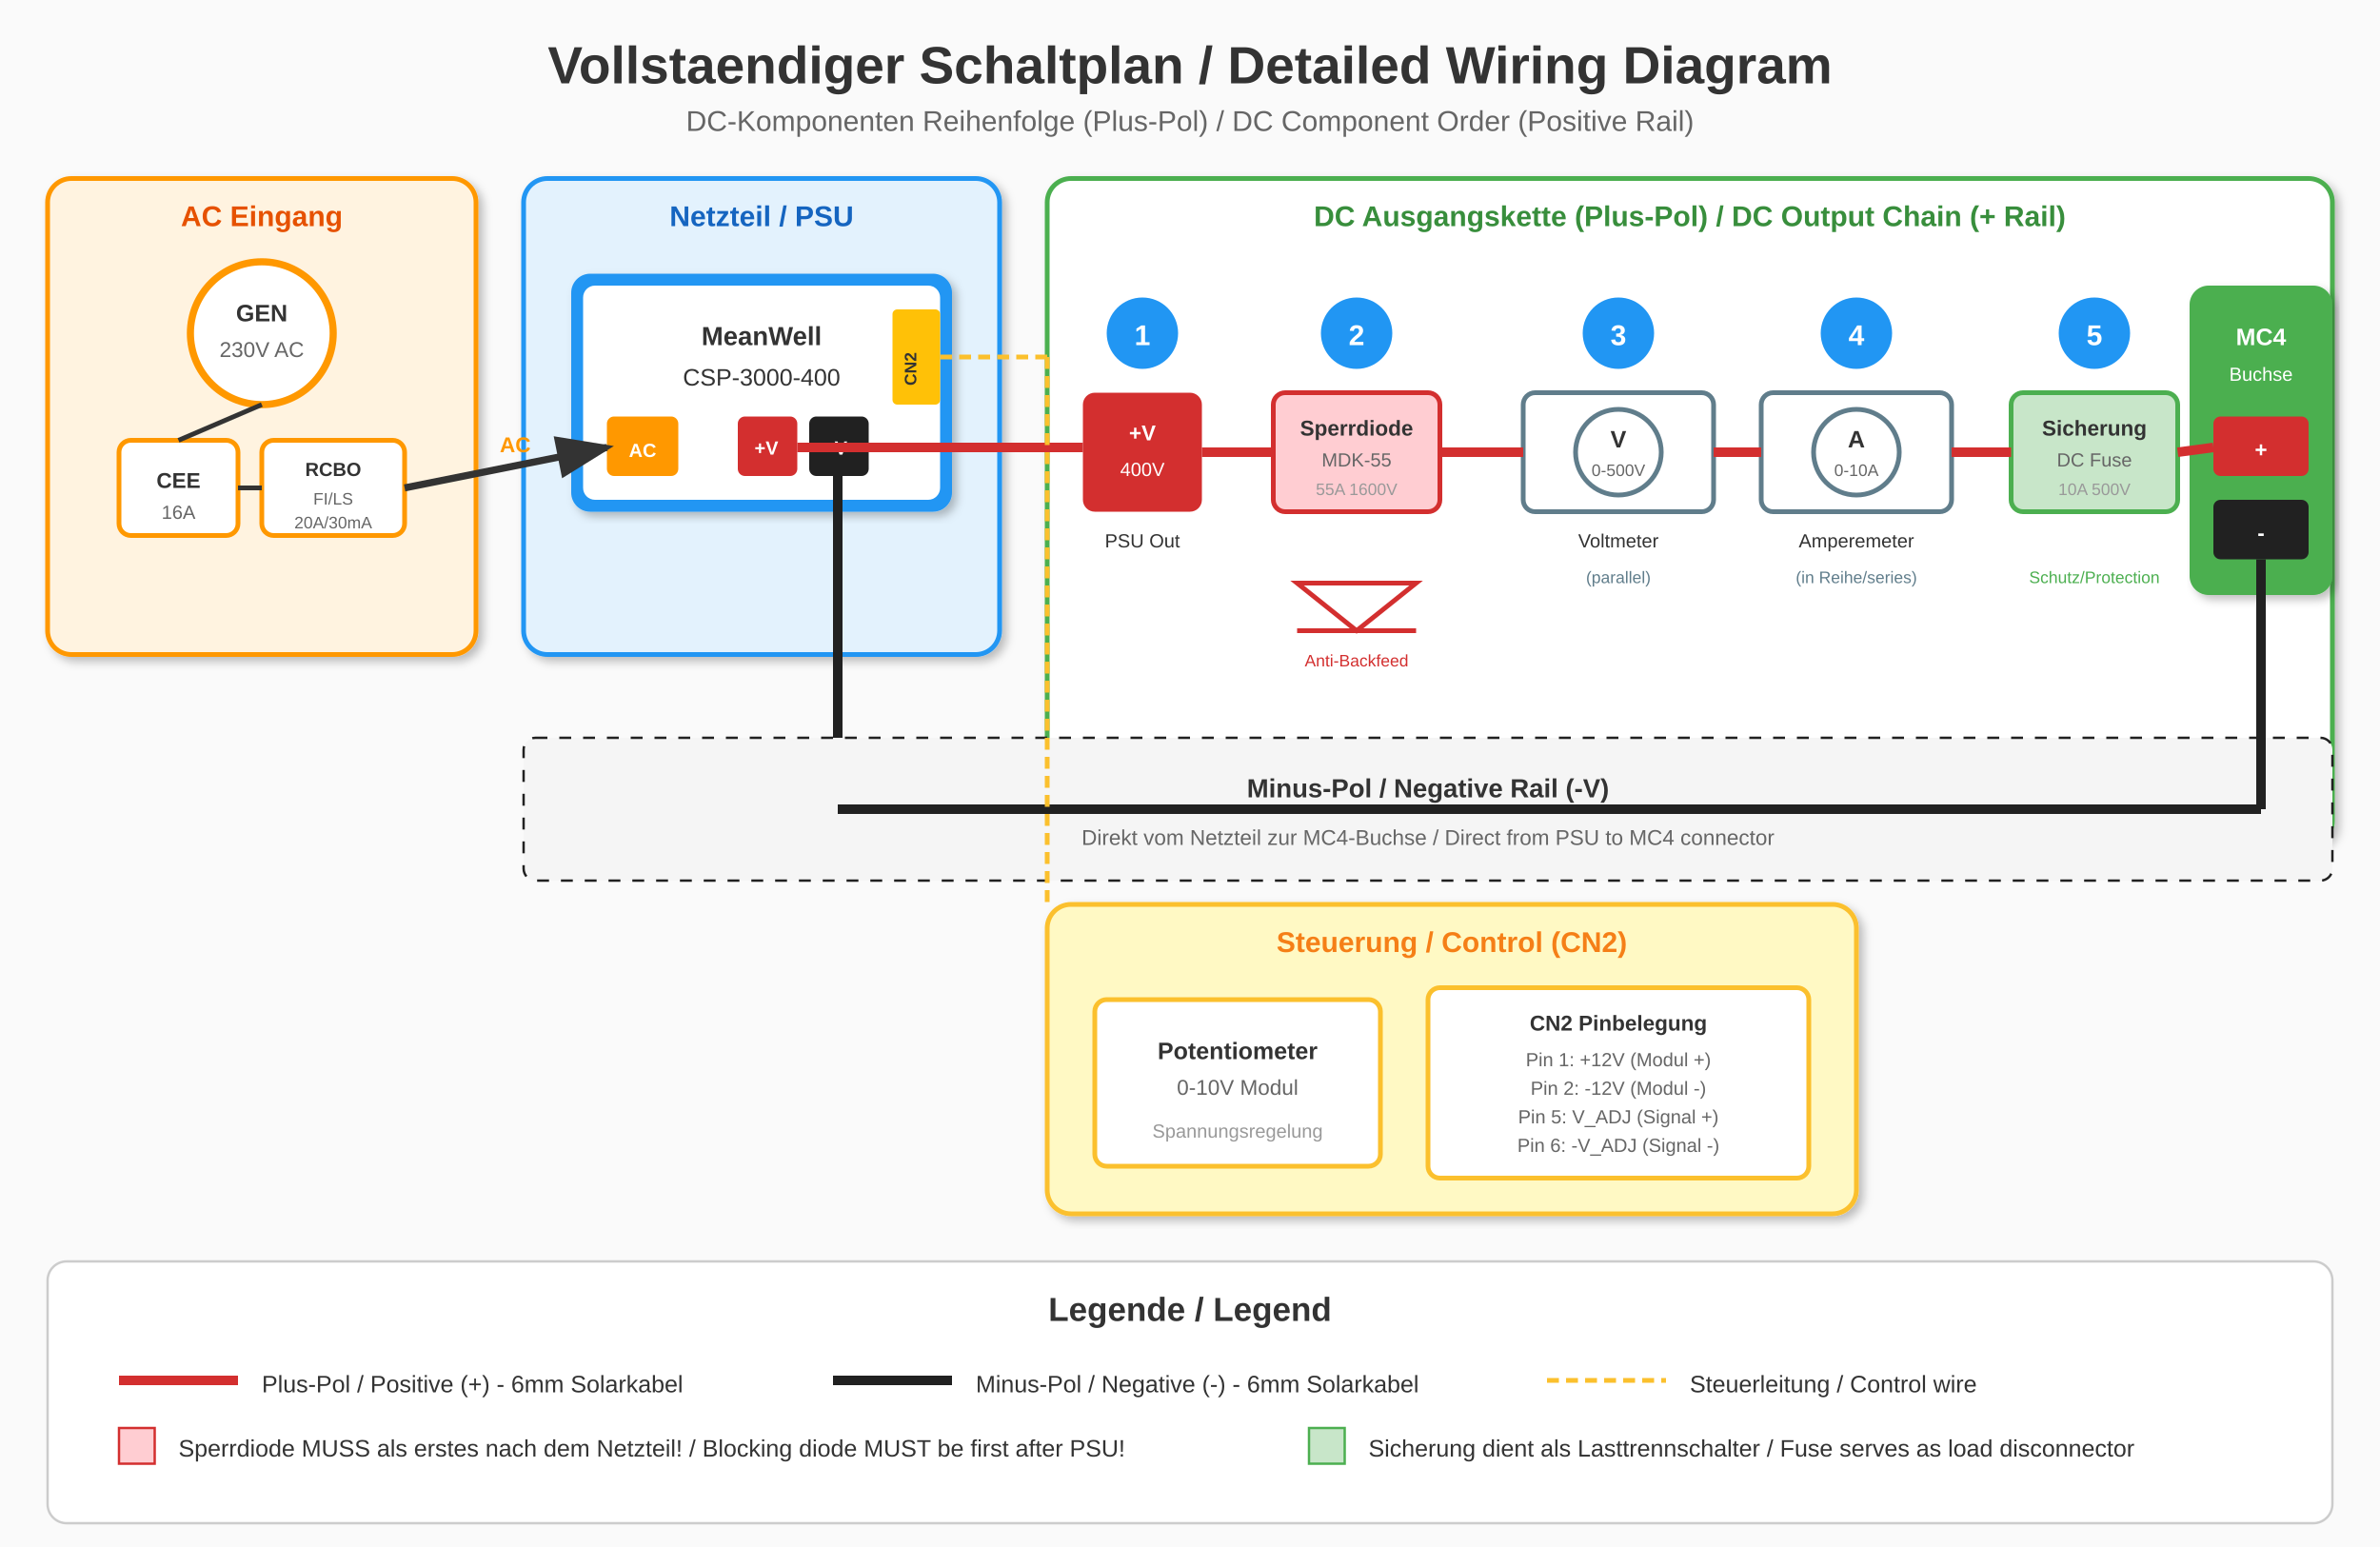
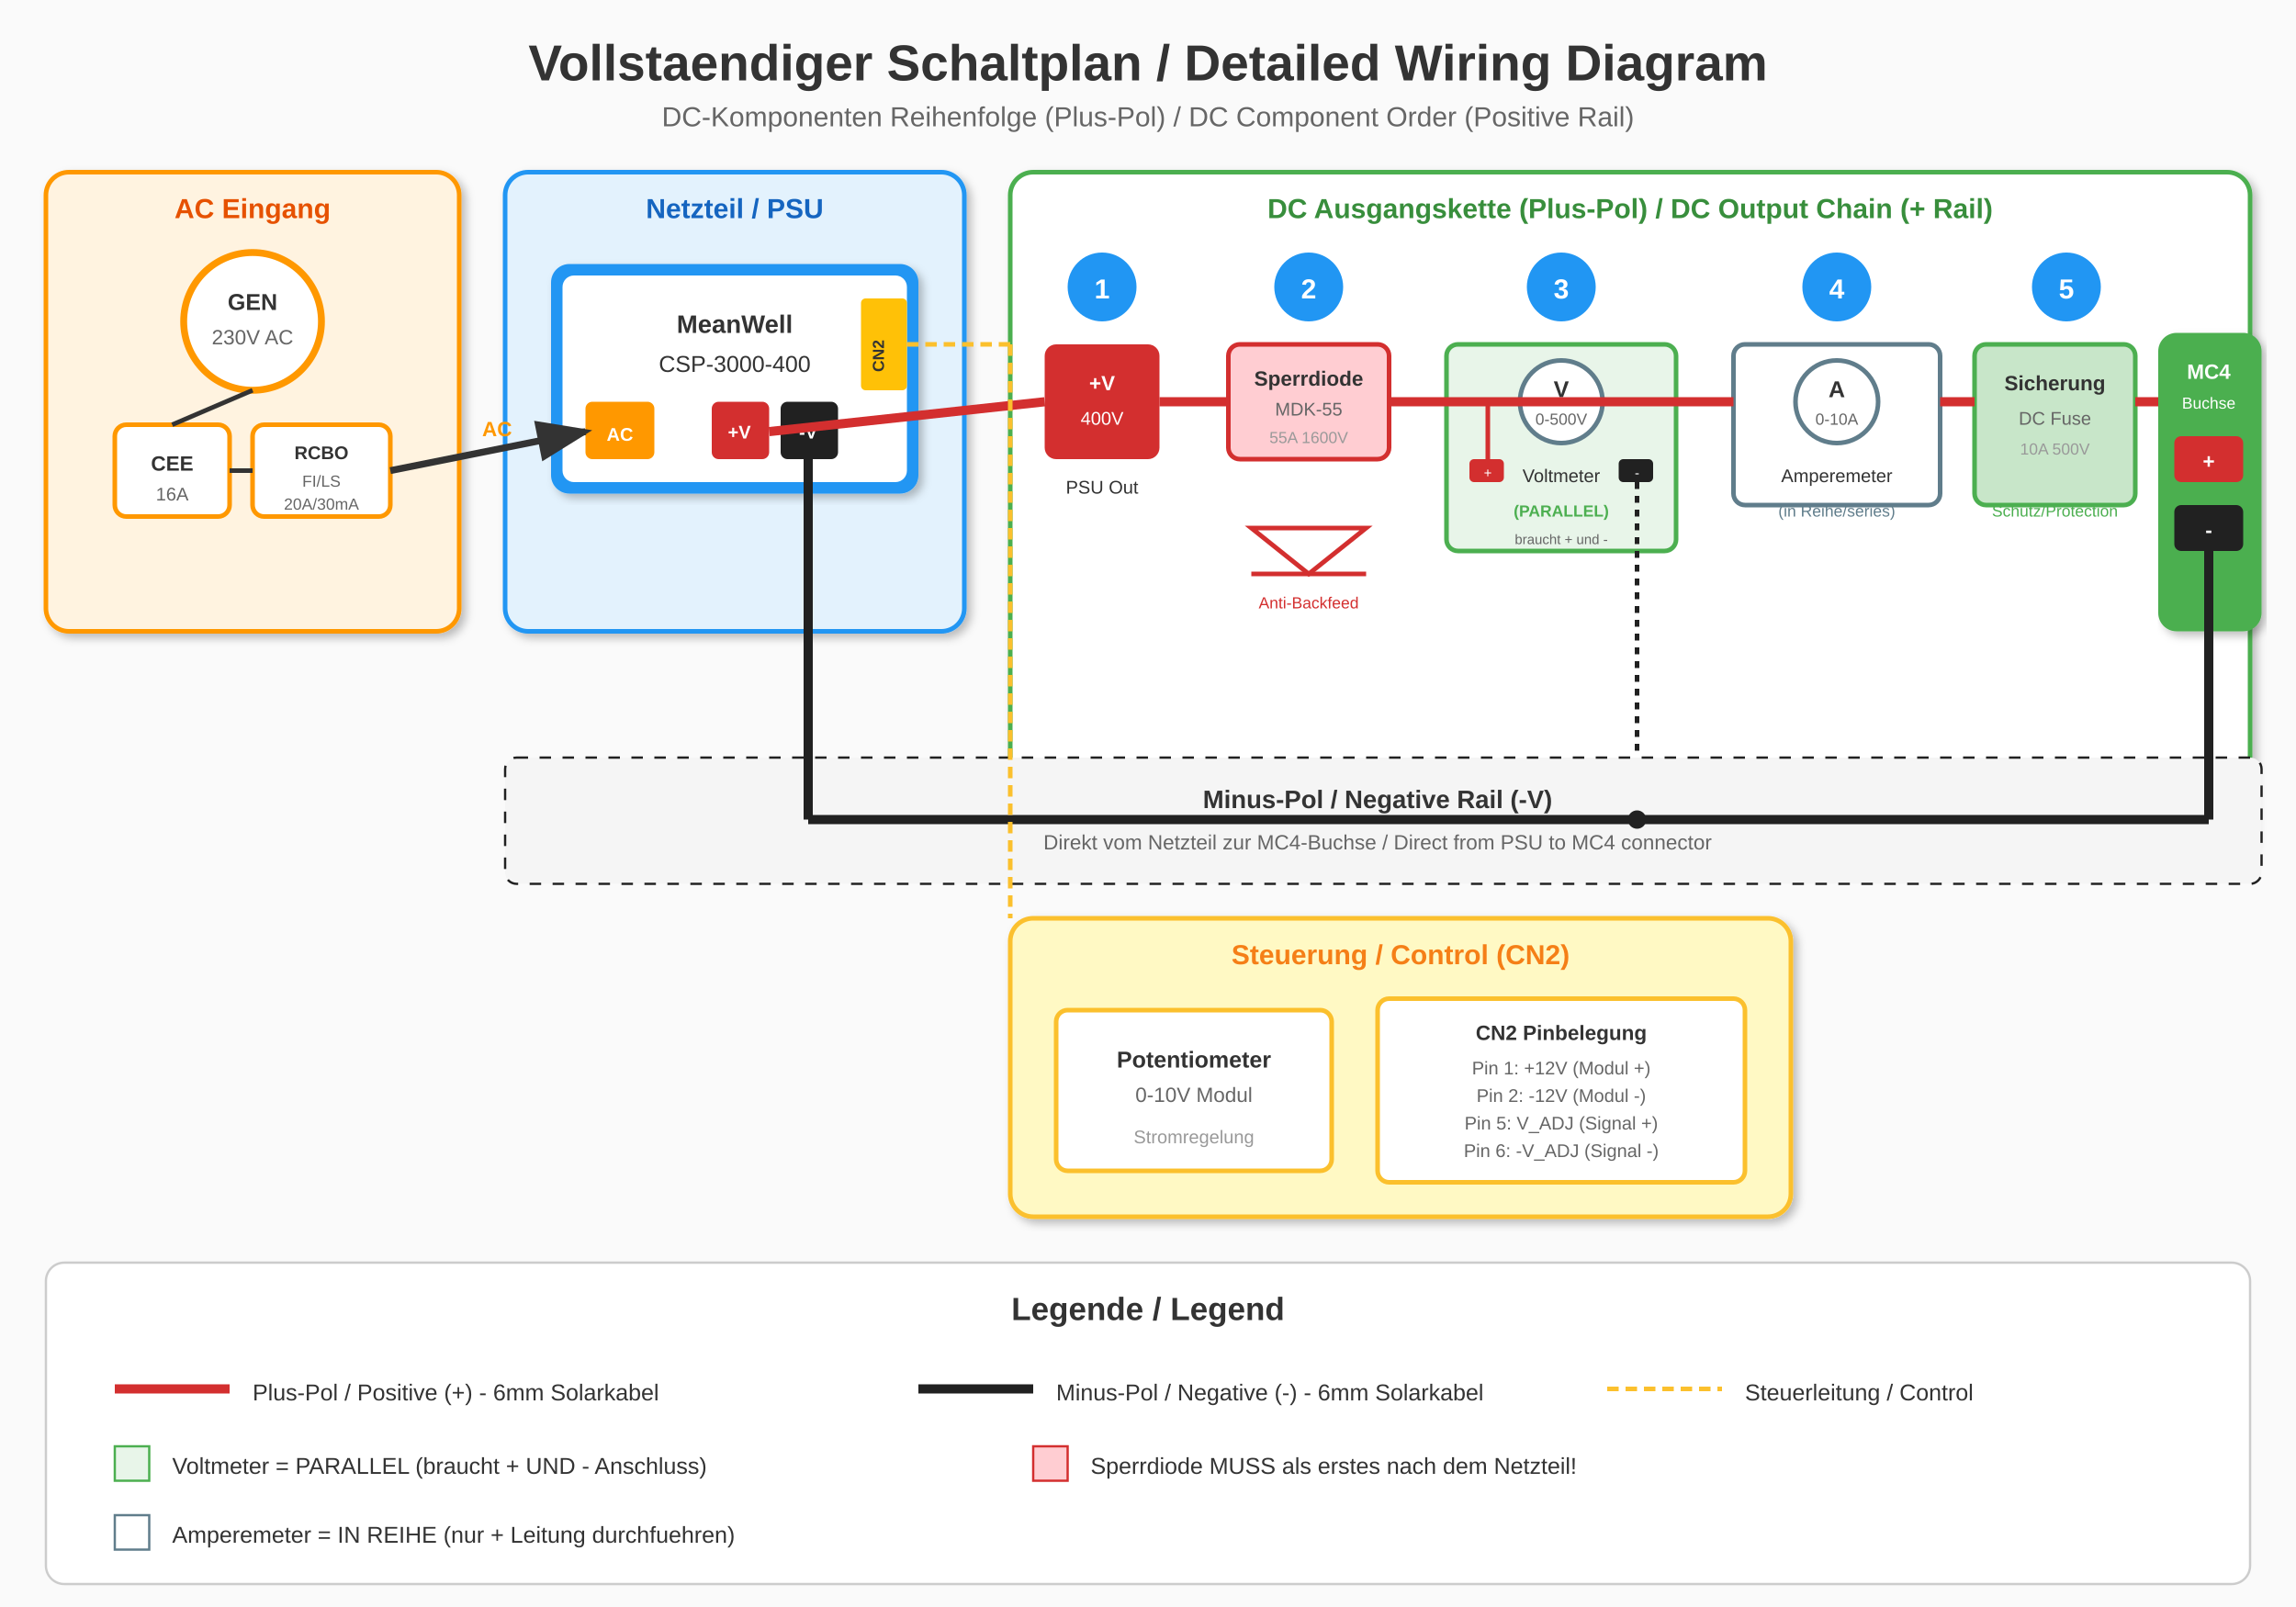
- <svg xmlns="http://www.w3.org/2000/svg" viewBox="0 0 1000 650" width="1000" height="650">
+ <svg xmlns="http://www.w3.org/2000/svg" viewBox="0 0 1000 700" width="1000" height="700">
  <defs>
    <filter id="boxShadow" x="-5%" y="-5%" width="110%" height="110%">
      <feDropShadow dx="2" dy="2" stdDeviation="2" flood-opacity="0.25" />
    </filter>
    <marker id="arrow" markerWidth="8" markerHeight="6" refX="7" refY="3" orient="auto">
      <polygon points="0 0, 8 3, 0 6" fill="#333" />
    </marker>
  </defs>
-   <rect width="1000" height="650" fill="#fafafa" />
+   <rect width="1000" height="700" fill="#fafafa" />
  <text x="500" y="35" text-anchor="middle" font-family="Arial, sans-serif" font-size="22" font-weight="bold" fill="#333">Vollstaendiger Schaltplan / Detailed Wiring Diagram</text>
  <text x="500" y="55" text-anchor="middle" font-family="Arial, sans-serif" font-size="12" fill="#666">DC-Komponenten Reihenfolge (Plus-Pol) / DC Component Order (Positive Rail)</text>
  <rect x="20" y="75" width="180" height="200" rx="10" fill="#fff3e0" stroke="#ff9800" stroke-width="2" filter="url(#boxShadow)" />
  <text x="110" y="95" text-anchor="middle" font-family="Arial, sans-serif" font-size="12" font-weight="bold" fill="#e65100">AC Eingang</text>
  <circle cx="110" cy="140" r="30" fill="#fff" stroke="#ff9800" stroke-width="3" />
  <text x="110" y="135" text-anchor="middle" font-family="Arial, sans-serif" font-size="10" fill="#333" font-weight="bold">GEN</text>
  <text x="110" y="150" text-anchor="middle" font-family="Arial, sans-serif" font-size="9" fill="#666">230V AC</text>
  <rect x="50" y="185" width="50" height="40" rx="5" fill="#fff" stroke="#ff9800" stroke-width="2" />
  <text x="75" y="205" text-anchor="middle" font-family="Arial, sans-serif" font-size="9" fill="#333" font-weight="bold">CEE</text>
  <text x="75" y="218" text-anchor="middle" font-family="Arial, sans-serif" font-size="8" fill="#666">16A</text>
  <rect x="110" y="185" width="60" height="40" rx="5" fill="#fff" stroke="#ff9800" stroke-width="2" />
  <text x="140" y="200" text-anchor="middle" font-family="Arial, sans-serif" font-size="8" fill="#333" font-weight="bold">RCBO</text>
  <text x="140" y="212" text-anchor="middle" font-family="Arial, sans-serif" font-size="7" fill="#666">FI/LS</text>
  <text x="140" y="222" text-anchor="middle" font-family="Arial, sans-serif" font-size="7" fill="#666">20A/30mA</text>
  <line x1="110" y1="170" x2="75" y2="185" stroke="#333" stroke-width="2" />
  <line x1="100" y1="205" x2="110" y2="205" stroke="#333" stroke-width="2" />
  <rect x="220" y="75" width="200" height="200" rx="10" fill="#e3f2fd" stroke="#2196f3" stroke-width="2" filter="url(#boxShadow)" />
  <text x="320" y="95" text-anchor="middle" font-family="Arial, sans-serif" font-size="12" font-weight="bold" fill="#1565c0">Netzteil / PSU</text>
  <rect x="240" y="115" width="160" height="100" rx="8" fill="#2196f3" filter="url(#boxShadow)" />
  <rect x="245" y="120" width="150" height="90" rx="5" fill="#fff" />
  <text x="320" y="145" text-anchor="middle" font-family="Arial, sans-serif" font-size="11" fill="#333" font-weight="bold">MeanWell</text>
  <text x="320" y="162" text-anchor="middle" font-family="Arial, sans-serif" font-size="10" fill="#333">CSP-3000-400</text>
  <rect x="255" y="175" width="30" height="25" rx="3" fill="#ff9800" />
  <text x="270" y="192" text-anchor="middle" font-family="Arial, sans-serif" font-size="8" fill="white" font-weight="bold">AC</text>
  <rect x="310" y="175" width="25" height="25" rx="3" fill="#d32f2f" />
  <text x="322" y="191" text-anchor="middle" font-family="Arial, sans-serif" font-size="8" fill="white" font-weight="bold">+V</text>
  <rect x="340" y="175" width="25" height="25" rx="3" fill="#212121" />
  <text x="352" y="191" text-anchor="middle" font-family="Arial, sans-serif" font-size="8" fill="white" font-weight="bold">-V</text>
  <rect x="375" y="130" width="20" height="40" rx="2" fill="#ffc107" />
  <text x="385" y="155" text-anchor="middle" font-family="Arial, sans-serif" font-size="7" fill="#333" font-weight="bold" transform="rotate(-90 385 155)">CN2</text>
  <line x1="170" y1="205" x2="255" y2="188" stroke="#333" stroke-width="3" marker-end="url(#arrow)" />
  <text x="210" y="190" font-family="Arial, sans-serif" font-size="9" fill="#ff9800" font-weight="bold">AC</text>
-   <rect x="440" y="75" width="540" height="280" rx="10" fill="#fff" stroke="#4caf50" stroke-width="2" filter="url(#boxShadow)" />
+   <rect x="440" y="75" width="540" height="300" rx="10" fill="#fff" stroke="#4caf50" stroke-width="2" filter="url(#boxShadow)" />
  <text x="710" y="95" text-anchor="middle" font-family="Arial, sans-serif" font-size="12" font-weight="bold" fill="#388e3c">DC Ausgangskette (Plus-Pol) / DC Output Chain (+ Rail)</text>
-   <circle cx="480" cy="140" r="15" fill="#2196f3" />
-   <text x="480" y="145" text-anchor="middle" font-family="Arial, sans-serif" font-size="12" fill="white" font-weight="bold">1</text>
-   <circle cx="570" cy="140" r="15" fill="#2196f3" />
-   <text x="570" y="145" text-anchor="middle" font-family="Arial, sans-serif" font-size="12" fill="white" font-weight="bold">2</text>
-   <circle cx="680" cy="140" r="15" fill="#2196f3" />
-   <text x="680" y="145" text-anchor="middle" font-family="Arial, sans-serif" font-size="12" fill="white" font-weight="bold">3</text>
-   <circle cx="780" cy="140" r="15" fill="#2196f3" />
-   <text x="780" y="145" text-anchor="middle" font-family="Arial, sans-serif" font-size="12" fill="white" font-weight="bold">4</text>
-   <circle cx="880" cy="140" r="15" fill="#2196f3" />
-   <text x="880" y="145" text-anchor="middle" font-family="Arial, sans-serif" font-size="12" fill="white" font-weight="bold">5</text>
-   <rect x="455" y="165" width="50" height="50" rx="5" fill="#d32f2f" />
-   <text x="480" y="185" text-anchor="middle" font-family="Arial, sans-serif" font-size="9" fill="white" font-weight="bold">+V</text>
-   <text x="480" y="200" text-anchor="middle" font-family="Arial, sans-serif" font-size="8" fill="white">400V</text>
-   <text x="480" y="230" text-anchor="middle" font-family="Arial, sans-serif" font-size="8" fill="#333">PSU Out</text>
-   <rect x="535" y="165" width="70" height="50" rx="5" fill="#ffcdd2" stroke="#d32f2f" stroke-width="2" />
-   <text x="570" y="183" text-anchor="middle" font-family="Arial, sans-serif" font-size="9" fill="#333" font-weight="bold">Sperrdiode</text>
-   <text x="570" y="196" text-anchor="middle" font-family="Arial, sans-serif" font-size="8" fill="#666">MDK-55</text>
-   <text x="570" y="208" text-anchor="middle" font-family="Arial, sans-serif" font-size="7" fill="#999">55A 1600V</text>
-   <polygon points="545,245 595,245 570,265" fill="none" stroke="#d32f2f" stroke-width="2" />
-   <line x1="545" y1="265" x2="595" y2="265" stroke="#d32f2f" stroke-width="2" />
-   <text x="570" y="280" text-anchor="middle" font-family="Arial, sans-serif" font-size="7" fill="#d32f2f">Anti-Backfeed</text>
-   <rect x="640" y="165" width="80" height="50" rx="5" fill="#fff" stroke="#607d8b" stroke-width="2" />
-   <circle cx="680" cy="190" r="18" fill="#fff" stroke="#607d8b" stroke-width="2" />
-   <text x="680" y="188" text-anchor="middle" font-family="Arial, sans-serif" font-size="10" fill="#333" font-weight="bold">V</text>
-   <text x="680" y="200" text-anchor="middle" font-family="Arial, sans-serif" font-size="7" fill="#666">0-500V</text>
-   <text x="680" y="230" text-anchor="middle" font-family="Arial, sans-serif" font-size="8" fill="#333">Voltmeter</text>
-   <text x="680" y="245" text-anchor="middle" font-family="Arial, sans-serif" font-size="7" fill="#607d8b">(parallel)</text>
-   <rect x="740" y="165" width="80" height="50" rx="5" fill="#fff" stroke="#607d8b" stroke-width="2" />
-   <circle cx="780" cy="190" r="18" fill="#fff" stroke="#607d8b" stroke-width="2" />
-   <text x="780" y="188" text-anchor="middle" font-family="Arial, sans-serif" font-size="10" fill="#333" font-weight="bold">A</text>
-   <text x="780" y="200" text-anchor="middle" font-family="Arial, sans-serif" font-size="7" fill="#666">0-10A</text>
-   <text x="780" y="230" text-anchor="middle" font-family="Arial, sans-serif" font-size="8" fill="#333">Amperemeter</text>
-   <text x="780" y="245" text-anchor="middle" font-family="Arial, sans-serif" font-size="7" fill="#607d8b">(in Reihe/series)</text>
-   <rect x="845" y="165" width="70" height="50" rx="5" fill="#c8e6c9" stroke="#4caf50" stroke-width="2" />
-   <text x="880" y="183" text-anchor="middle" font-family="Arial, sans-serif" font-size="9" fill="#333" font-weight="bold">Sicherung</text>
-   <text x="880" y="196" text-anchor="middle" font-family="Arial, sans-serif" font-size="8" fill="#666">DC Fuse</text>
-   <text x="880" y="208" text-anchor="middle" font-family="Arial, sans-serif" font-size="7" fill="#999">10A 500V</text>
-   <text x="880" y="245" text-anchor="middle" font-family="Arial, sans-serif" font-size="7" fill="#4caf50">Schutz/Protection</text>
-   <line x1="335" y1="188" x2="455" y2="188" stroke="#d32f2f" stroke-width="4" />
-   <line x1="505" y1="190" x2="535" y2="190" stroke="#d32f2f" stroke-width="4" />
-   <line x1="605" y1="190" x2="640" y2="190" stroke="#d32f2f" stroke-width="4" />
-   <line x1="720" y1="190" x2="740" y2="190" stroke="#d32f2f" stroke-width="4" />
-   <line x1="820" y1="190" x2="845" y2="190" stroke="#d32f2f" stroke-width="4" />
-   <rect x="920" y="120" width="60" height="130" rx="8" fill="#4caf50" filter="url(#boxShadow)" />
-   <text x="950" y="145" text-anchor="middle" font-family="Arial, sans-serif" font-size="10" fill="white" font-weight="bold">MC4</text>
-   <text x="950" y="160" text-anchor="middle" font-family="Arial, sans-serif" font-size="8" fill="white">Buchse</text>
-   <rect x="930" y="175" width="40" height="25" rx="3" fill="#d32f2f" />
-   <text x="950" y="192" text-anchor="middle" font-family="Arial, sans-serif" font-size="9" fill="white" font-weight="bold">+</text>
-   <rect x="930" y="210" width="40" height="25" rx="3" fill="#212121" />
-   <text x="950" y="227" text-anchor="middle" font-family="Arial, sans-serif" font-size="9" fill="white" font-weight="bold">-</text>
-   <line x1="915" y1="190" x2="930" y2="188" stroke="#d32f2f" stroke-width="4" />
-   <rect x="220" y="310" width="760" height="60" rx="5" fill="#f5f5f5" stroke="#212121" stroke-width="1" stroke-dasharray="5,5" />
-   <text x="600" y="335" text-anchor="middle" font-family="Arial, sans-serif" font-size="11" fill="#333" font-weight="bold">Minus-Pol / Negative Rail (-V)</text>
-   <text x="600" y="355" text-anchor="middle" font-family="Arial, sans-serif" font-size="9" fill="#666">Direkt vom Netzteil zur MC4-Buchse / Direct from PSU to MC4 connector</text>
-   <line x1="352" y1="200" x2="352" y2="310" stroke="#212121" stroke-width="4" />
-   <line x1="352" y1="340" x2="950" y2="340" stroke="#212121" stroke-width="4" />
-   <line x1="950" y1="340" x2="950" y2="235" stroke="#212121" stroke-width="4" />
-   <rect x="440" y="380" width="340" height="130" rx="10" fill="#fff9c4" stroke="#fbc02d" stroke-width="2" filter="url(#boxShadow)" />
-   <text x="610" y="400" text-anchor="middle" font-family="Arial, sans-serif" font-size="12" font-weight="bold" fill="#f57f17">Steuerung / Control (CN2)</text>
-   <rect x="460" y="420" width="120" height="70" rx="5" fill="#fff" stroke="#fbc02d" stroke-width="2" />
-   <text x="520" y="445" text-anchor="middle" font-family="Arial, sans-serif" font-size="10" fill="#333" font-weight="bold">Potentiometer</text>
-   <text x="520" y="460" text-anchor="middle" font-family="Arial, sans-serif" font-size="9" fill="#666">0-10V Modul</text>
-   <text x="520" y="478" text-anchor="middle" font-family="Arial, sans-serif" font-size="8" fill="#999">Spannungsregelung</text>
-   <rect x="600" y="415" width="160" height="80" rx="5" fill="#fff" stroke="#fbc02d" stroke-width="2" />
-   <text x="680" y="433" text-anchor="middle" font-family="Arial, sans-serif" font-size="9" fill="#333" font-weight="bold">CN2 Pinbelegung</text>
-   <text x="680" y="448" text-anchor="middle" font-family="Arial, sans-serif" font-size="8" fill="#666">Pin 1: +12V (Modul +)</text>
-   <text x="680" y="460" text-anchor="middle" font-family="Arial, sans-serif" font-size="8" fill="#666">Pin 2: -12V (Modul -)</text>
-   <text x="680" y="472" text-anchor="middle" font-family="Arial, sans-serif" font-size="8" fill="#666">Pin 5: V_ADJ (Signal +)</text>
-   <text x="680" y="484" text-anchor="middle" font-family="Arial, sans-serif" font-size="8" fill="#666">Pin 6: -V_ADJ (Signal -)</text>
+   <circle cx="480" cy="125" r="15" fill="#2196f3" />
+   <text x="480" y="130" text-anchor="middle" font-family="Arial, sans-serif" font-size="12" fill="white" font-weight="bold">1</text>
+   <circle cx="570" cy="125" r="15" fill="#2196f3" />
+   <text x="570" y="130" text-anchor="middle" font-family="Arial, sans-serif" font-size="12" fill="white" font-weight="bold">2</text>
+   <circle cx="680" cy="125" r="15" fill="#2196f3" />
+   <text x="680" y="130" text-anchor="middle" font-family="Arial, sans-serif" font-size="12" fill="white" font-weight="bold">3</text>
+   <circle cx="800" cy="125" r="15" fill="#2196f3" />
+   <text x="800" y="130" text-anchor="middle" font-family="Arial, sans-serif" font-size="12" fill="white" font-weight="bold">4</text>
+   <circle cx="900" cy="125" r="15" fill="#2196f3" />
+   <text x="900" y="130" text-anchor="middle" font-family="Arial, sans-serif" font-size="12" fill="white" font-weight="bold">5</text>
+   <rect x="455" y="150" width="50" height="50" rx="5" fill="#d32f2f" />
+   <text x="480" y="170" text-anchor="middle" font-family="Arial, sans-serif" font-size="9" fill="white" font-weight="bold">+V</text>
+   <text x="480" y="185" text-anchor="middle" font-family="Arial, sans-serif" font-size="8" fill="white">400V</text>
+   <text x="480" y="215" text-anchor="middle" font-family="Arial, sans-serif" font-size="8" fill="#333">PSU Out</text>
+   <rect x="535" y="150" width="70" height="50" rx="5" fill="#ffcdd2" stroke="#d32f2f" stroke-width="2" />
+   <text x="570" y="168" text-anchor="middle" font-family="Arial, sans-serif" font-size="9" fill="#333" font-weight="bold">Sperrdiode</text>
+   <text x="570" y="181" text-anchor="middle" font-family="Arial, sans-serif" font-size="8" fill="#666">MDK-55</text>
+   <text x="570" y="193" text-anchor="middle" font-family="Arial, sans-serif" font-size="7" fill="#999">55A 1600V</text>
+   <polygon points="545,230 595,230 570,250" fill="none" stroke="#d32f2f" stroke-width="2" />
+   <line x1="545" y1="250" x2="595" y2="250" stroke="#d32f2f" stroke-width="2" />
+   <text x="570" y="265" text-anchor="middle" font-family="Arial, sans-serif" font-size="7" fill="#d32f2f">Anti-Backfeed</text>
+   <rect x="630" y="150" width="100" height="90" rx="5" fill="#e8f5e9" stroke="#4caf50" stroke-width="2" />
+   <circle cx="680" cy="175" r="18" fill="#fff" stroke="#607d8b" stroke-width="2" />
+   <text x="680" y="173" text-anchor="middle" font-family="Arial, sans-serif" font-size="10" fill="#333" font-weight="bold">V</text>
+   <text x="680" y="185" text-anchor="middle" font-family="Arial, sans-serif" font-size="7" fill="#666">0-500V</text>
+   <text x="680" y="210" text-anchor="middle" font-family="Arial, sans-serif" font-size="8" fill="#333">Voltmeter</text>
+   <text x="680" y="225" text-anchor="middle" font-family="Arial, sans-serif" font-size="7" fill="#4caf50" font-weight="bold">(PARALLEL)</text>
+   <text x="680" y="237" text-anchor="middle" font-family="Arial, sans-serif" font-size="6" fill="#666">braucht + und -</text>
+   <rect x="640" y="200" width="15" height="10" rx="2" fill="#d32f2f" />
+   <text x="648" y="208" text-anchor="middle" font-family="Arial, sans-serif" font-size="6" fill="white">+</text>
+   <rect x="705" y="200" width="15" height="10" rx="2" fill="#212121" />
+   <text x="713" y="208" text-anchor="middle" font-family="Arial, sans-serif" font-size="6" fill="white">-</text>
+   <rect x="755" y="150" width="90" height="70" rx="5" fill="#fff" stroke="#607d8b" stroke-width="2" />
+   <circle cx="800" cy="175" r="18" fill="#fff" stroke="#607d8b" stroke-width="2" />
+   <text x="800" y="173" text-anchor="middle" font-family="Arial, sans-serif" font-size="10" fill="#333" font-weight="bold">A</text>
+   <text x="800" y="185" text-anchor="middle" font-family="Arial, sans-serif" font-size="7" fill="#666">0-10A</text>
+   <text x="800" y="210" text-anchor="middle" font-family="Arial, sans-serif" font-size="8" fill="#333">Amperemeter</text>
+   <text x="800" y="225" text-anchor="middle" font-family="Arial, sans-serif" font-size="7" fill="#607d8b">(in Reihe/series)</text>
+   <rect x="860" y="150" width="70" height="70" rx="5" fill="#c8e6c9" stroke="#4caf50" stroke-width="2" />
+   <text x="895" y="170" text-anchor="middle" font-family="Arial, sans-serif" font-size="9" fill="#333" font-weight="bold">Sicherung</text>
+   <text x="895" y="185" text-anchor="middle" font-family="Arial, sans-serif" font-size="8" fill="#666">DC Fuse</text>
+   <text x="895" y="198" text-anchor="middle" font-family="Arial, sans-serif" font-size="7" fill="#999">10A 500V</text>
+   <text x="895" y="225" text-anchor="middle" font-family="Arial, sans-serif" font-size="7" fill="#4caf50">Schutz/Protection</text>
+   <line x1="335" y1="188" x2="455" y2="175" stroke="#d32f2f" stroke-width="4" />
+   <line x1="505" y1="175" x2="535" y2="175" stroke="#d32f2f" stroke-width="4" />
+   <line x1="605" y1="175" x2="755" y2="175" stroke="#d32f2f" stroke-width="4" />
+   <line x1="845" y1="175" x2="860" y2="175" stroke="#d32f2f" stroke-width="4" />
+   <line x1="930" y1="175" x2="950" y2="175" stroke="#d32f2f" stroke-width="4" />
+   <line x1="648" y1="175" x2="648" y2="200" stroke="#d32f2f" stroke-width="2" />
+   <rect x="940" y="145" width="45" height="130" rx="8" fill="#4caf50" filter="url(#boxShadow)" />
+   <text x="962" y="165" text-anchor="middle" font-family="Arial, sans-serif" font-size="9" fill="white" font-weight="bold">MC4</text>
+   <text x="962" y="178" text-anchor="middle" font-family="Arial, sans-serif" font-size="7" fill="white">Buchse</text>
+   <rect x="947" y="190" width="30" height="20" rx="3" fill="#d32f2f" />
+   <text x="962" y="204" text-anchor="middle" font-family="Arial, sans-serif" font-size="9" fill="white" font-weight="bold">+</text>
+   <rect x="947" y="220" width="30" height="20" rx="3" fill="#212121" />
+   <text x="962" y="234" text-anchor="middle" font-family="Arial, sans-serif" font-size="9" fill="white" font-weight="bold">-</text>
+   <rect x="220" y="330" width="765" height="55" rx="5" fill="#f5f5f5" stroke="#212121" stroke-width="1" stroke-dasharray="5,5" />
+   <text x="600" y="352" text-anchor="middle" font-family="Arial, sans-serif" font-size="11" fill="#333" font-weight="bold">Minus-Pol / Negative Rail (-V)</text>
+   <text x="600" y="370" text-anchor="middle" font-family="Arial, sans-serif" font-size="9" fill="#666">Direkt vom Netzteil zur MC4-Buchse / Direct from PSU to MC4 connector</text>
+   <line x1="352" y1="200" x2="352" y2="357" stroke="#212121" stroke-width="4" />
+   <line x1="352" y1="357" x2="962" y2="357" stroke="#212121" stroke-width="4" />
+   <line x1="962" y1="357" x2="962" y2="240" stroke="#212121" stroke-width="4" />
+   <line x1="713" y1="210" x2="713" y2="330" stroke="#212121" stroke-width="2" stroke-dasharray="3,3" />
+   <circle cx="713" cy="357" r="4" fill="#212121" />
+   <rect x="440" y="400" width="340" height="130" rx="10" fill="#fff9c4" stroke="#fbc02d" stroke-width="2" filter="url(#boxShadow)" />
+   <text x="610" y="420" text-anchor="middle" font-family="Arial, sans-serif" font-size="12" font-weight="bold" fill="#f57f17">Steuerung / Control (CN2)</text>
+   <rect x="460" y="440" width="120" height="70" rx="5" fill="#fff" stroke="#fbc02d" stroke-width="2" />
+   <text x="520" y="465" text-anchor="middle" font-family="Arial, sans-serif" font-size="10" fill="#333" font-weight="bold">Potentiometer</text>
+   <text x="520" y="480" text-anchor="middle" font-family="Arial, sans-serif" font-size="9" fill="#666">0-10V Modul</text>
+   <text x="520" y="498" text-anchor="middle" font-family="Arial, sans-serif" font-size="8" fill="#999">Stromregelung</text>
+   <rect x="600" y="435" width="160" height="80" rx="5" fill="#fff" stroke="#fbc02d" stroke-width="2" />
+   <text x="680" y="453" text-anchor="middle" font-family="Arial, sans-serif" font-size="9" fill="#333" font-weight="bold">CN2 Pinbelegung</text>
+   <text x="680" y="468" text-anchor="middle" font-family="Arial, sans-serif" font-size="8" fill="#666">Pin 1: +12V (Modul +)</text>
+   <text x="680" y="480" text-anchor="middle" font-family="Arial, sans-serif" font-size="8" fill="#666">Pin 2: -12V (Modul -)</text>
+   <text x="680" y="492" text-anchor="middle" font-family="Arial, sans-serif" font-size="8" fill="#666">Pin 5: V_ADJ (Signal +)</text>
+   <text x="680" y="504" text-anchor="middle" font-family="Arial, sans-serif" font-size="8" fill="#666">Pin 6: -V_ADJ (Signal -)</text>
  <line x1="395" y1="150" x2="440" y2="150" stroke="#fbc02d" stroke-width="2" stroke-dasharray="5,3" />
-   <line x1="440" y1="150" x2="440" y2="380" stroke="#fbc02d" stroke-width="2" stroke-dasharray="5,3" />
-   <rect x="20" y="530" width="960" height="110" rx="8" fill="#fff" stroke="#ccc" stroke-width="1" />
-   <text x="500" y="555" text-anchor="middle" font-family="Arial, sans-serif" font-size="14" font-weight="bold" fill="#333">Legende / Legend</text>
-   <line x1="50" y1="580" x2="100" y2="580" stroke="#d32f2f" stroke-width="4" />
-   <text x="110" y="585" font-family="Arial, sans-serif" font-size="10" fill="#333">Plus-Pol / Positive (+) - 6mm Solarkabel</text>
-   <line x1="350" y1="580" x2="400" y2="580" stroke="#212121" stroke-width="4" />
-   <text x="410" y="585" font-family="Arial, sans-serif" font-size="10" fill="#333">Minus-Pol / Negative (-) - 6mm Solarkabel</text>
-   <line x1="650" y1="580" x2="700" y2="580" stroke="#fbc02d" stroke-width="2" stroke-dasharray="5,3" />
-   <text x="710" y="585" font-family="Arial, sans-serif" font-size="10" fill="#333">Steuerleitung / Control wire</text>
-   <rect x="50" y="600" width="15" height="15" fill="#ffcdd2" stroke="#d32f2f" stroke-width="1" />
-   <text x="75" y="612" font-family="Arial, sans-serif" font-size="10" fill="#333">Sperrdiode MUSS als erstes nach dem Netzteil! / Blocking diode MUST be first after PSU!</text>
-   <rect x="550" y="600" width="15" height="15" fill="#c8e6c9" stroke="#4caf50" stroke-width="1" />
-   <text x="575" y="612" font-family="Arial, sans-serif" font-size="10" fill="#333">Sicherung dient als Lasttrennschalter / Fuse serves as load disconnector</text>
+   <line x1="440" y1="150" x2="440" y2="400" stroke="#fbc02d" stroke-width="2" stroke-dasharray="5,3" />
+   <rect x="20" y="550" width="960" height="140" rx="8" fill="#fff" stroke="#ccc" stroke-width="1" />
+   <text x="500" y="575" text-anchor="middle" font-family="Arial, sans-serif" font-size="14" font-weight="bold" fill="#333">Legende / Legend</text>
+   <line x1="50" y1="605" x2="100" y2="605" stroke="#d32f2f" stroke-width="4" />
+   <text x="110" y="610" font-family="Arial, sans-serif" font-size="10" fill="#333">Plus-Pol / Positive (+) - 6mm Solarkabel</text>
+   <line x1="400" y1="605" x2="450" y2="605" stroke="#212121" stroke-width="4" />
+   <text x="460" y="610" font-family="Arial, sans-serif" font-size="10" fill="#333">Minus-Pol / Negative (-) - 6mm Solarkabel</text>
+   <line x1="700" y1="605" x2="750" y2="605" stroke="#fbc02d" stroke-width="2" stroke-dasharray="5,3" />
+   <text x="760" y="610" font-family="Arial, sans-serif" font-size="10" fill="#333">Steuerleitung / Control</text>
+   <rect x="50" y="630" width="15" height="15" fill="#e8f5e9" stroke="#4caf50" stroke-width="1" />
+   <text x="75" y="642" font-family="Arial, sans-serif" font-size="10" fill="#333">Voltmeter = PARALLEL (braucht + UND - Anschluss)</text>
+   <rect x="450" y="630" width="15" height="15" fill="#ffcdd2" stroke="#d32f2f" stroke-width="1" />
+   <text x="475" y="642" font-family="Arial, sans-serif" font-size="10" fill="#333">Sperrdiode MUSS als erstes nach dem Netzteil!</text>
+   <rect x="50" y="660" width="15" height="15" fill="#fff" stroke="#607d8b" stroke-width="1" />
+   <text x="75" y="672" font-family="Arial, sans-serif" font-size="10" fill="#333">Amperemeter = IN REIHE (nur + Leitung durchfuehren)</text>
</svg>
